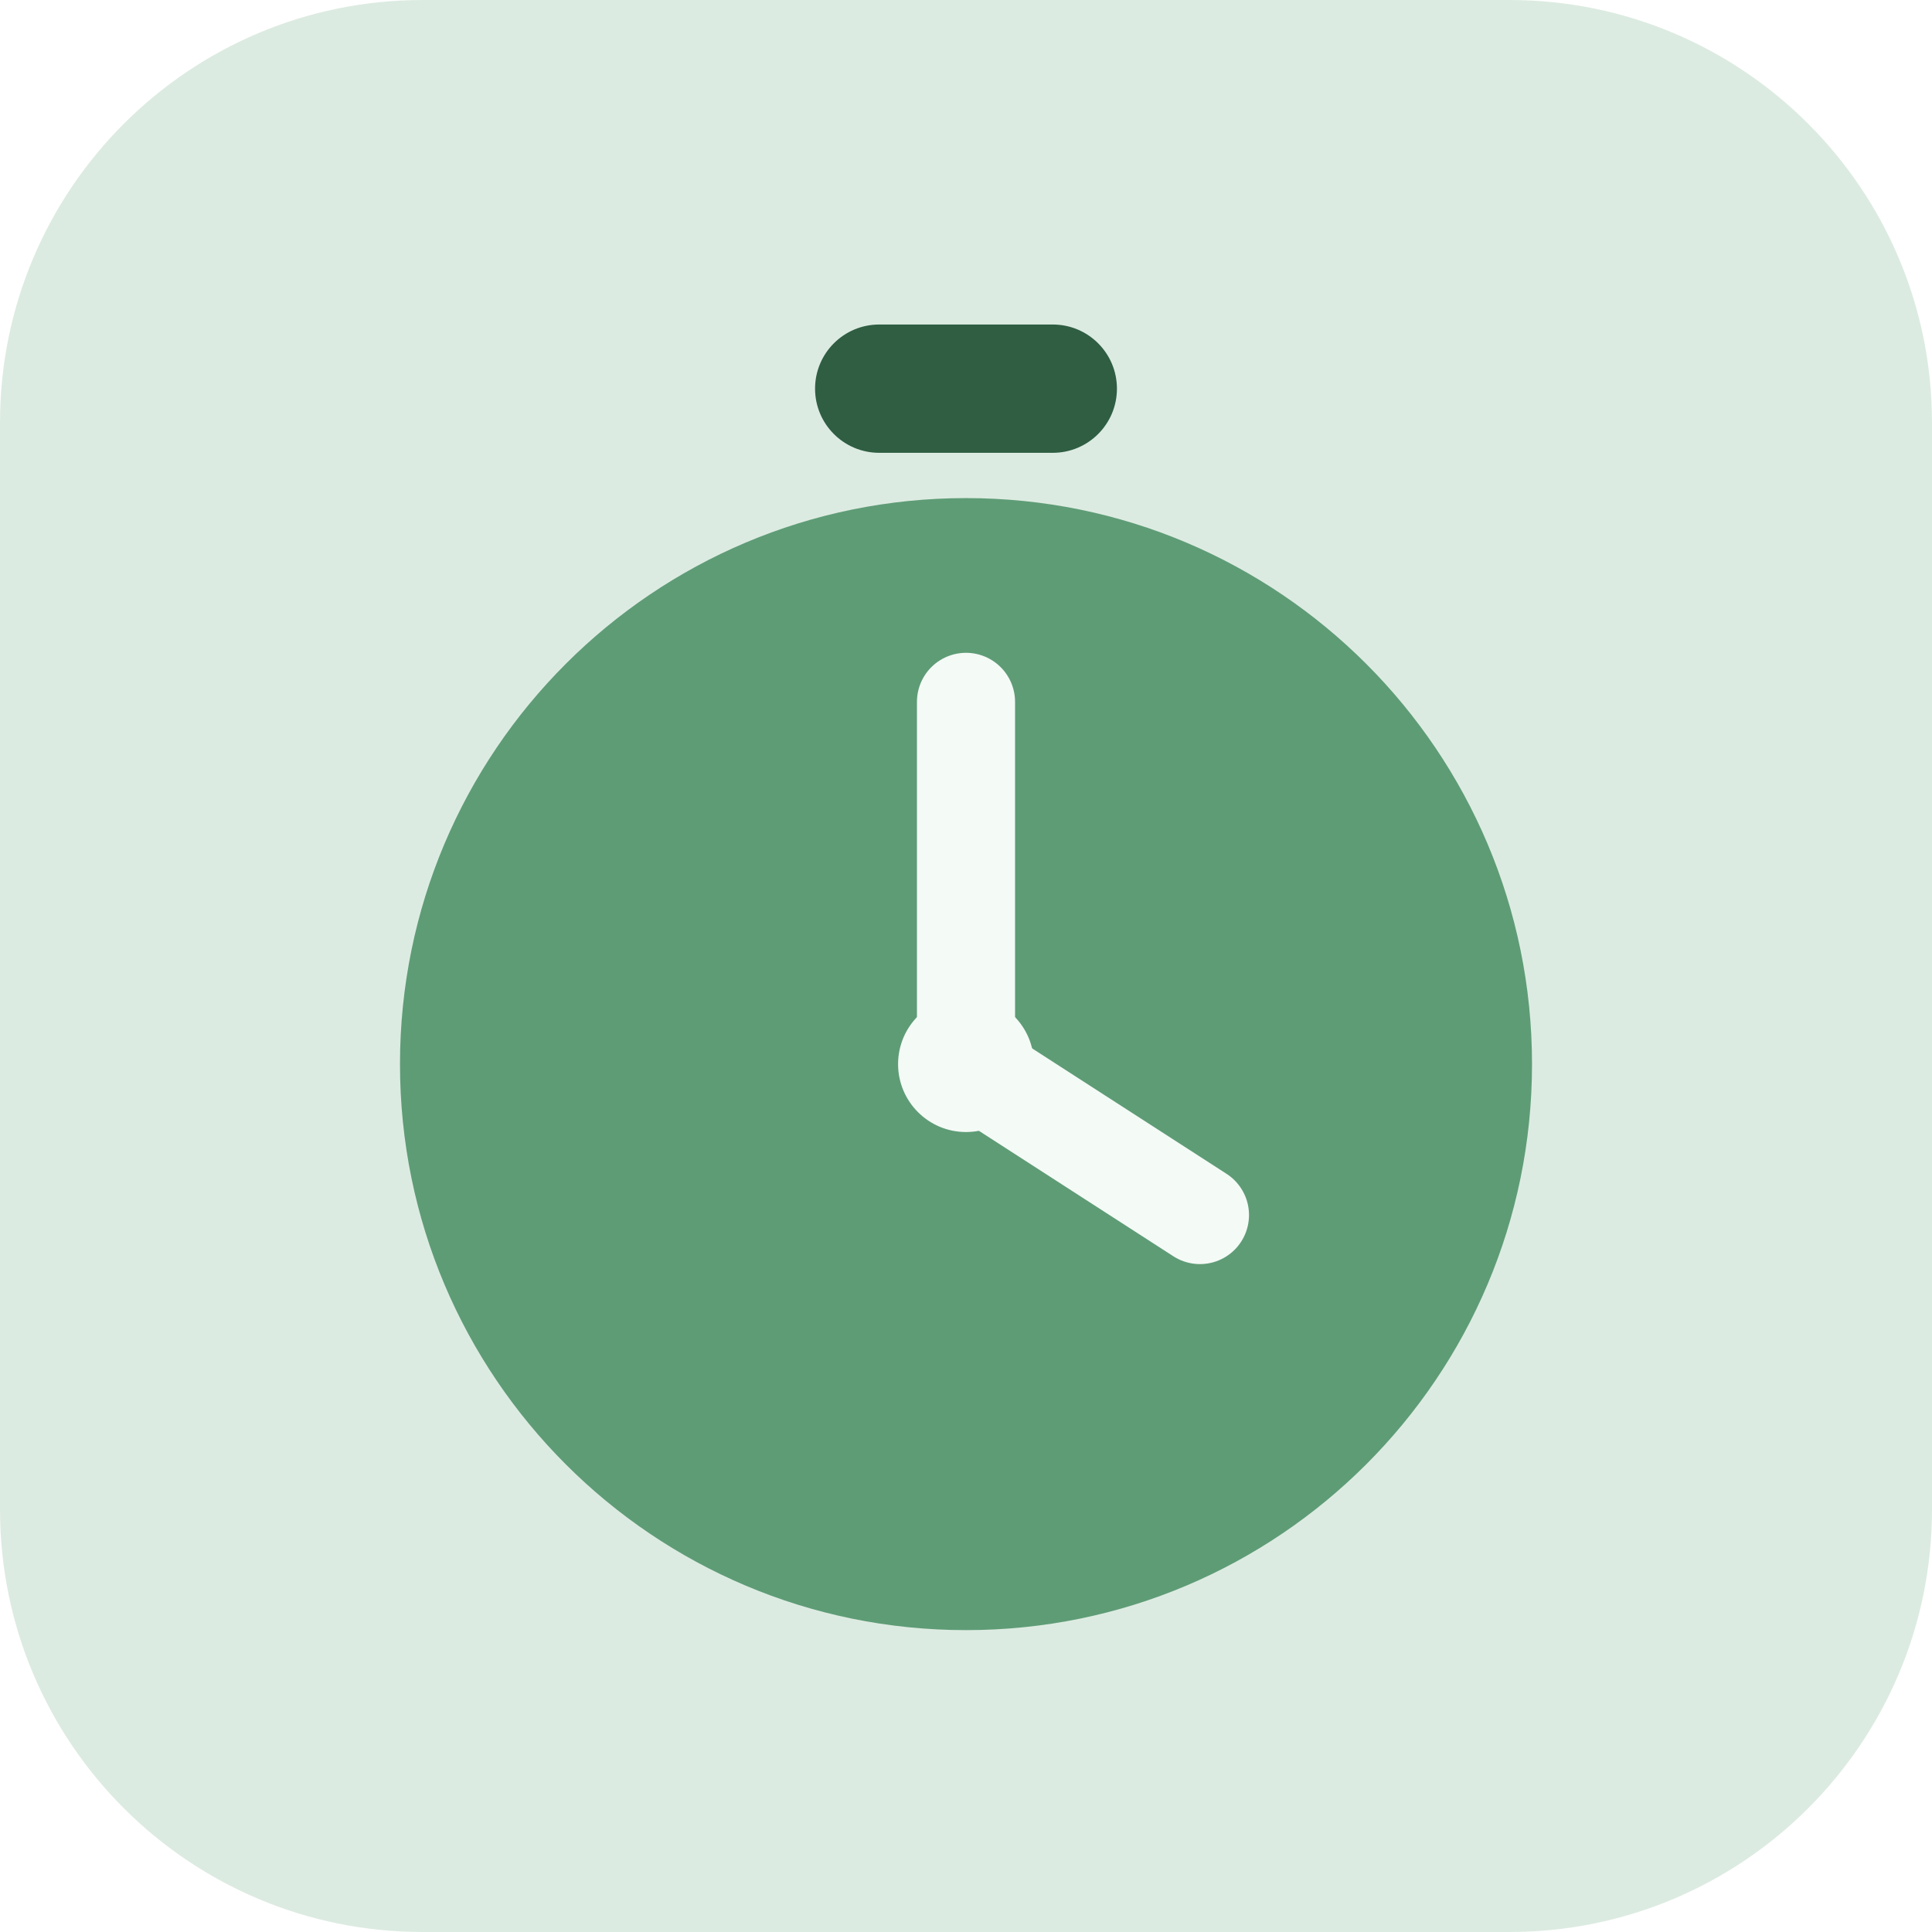
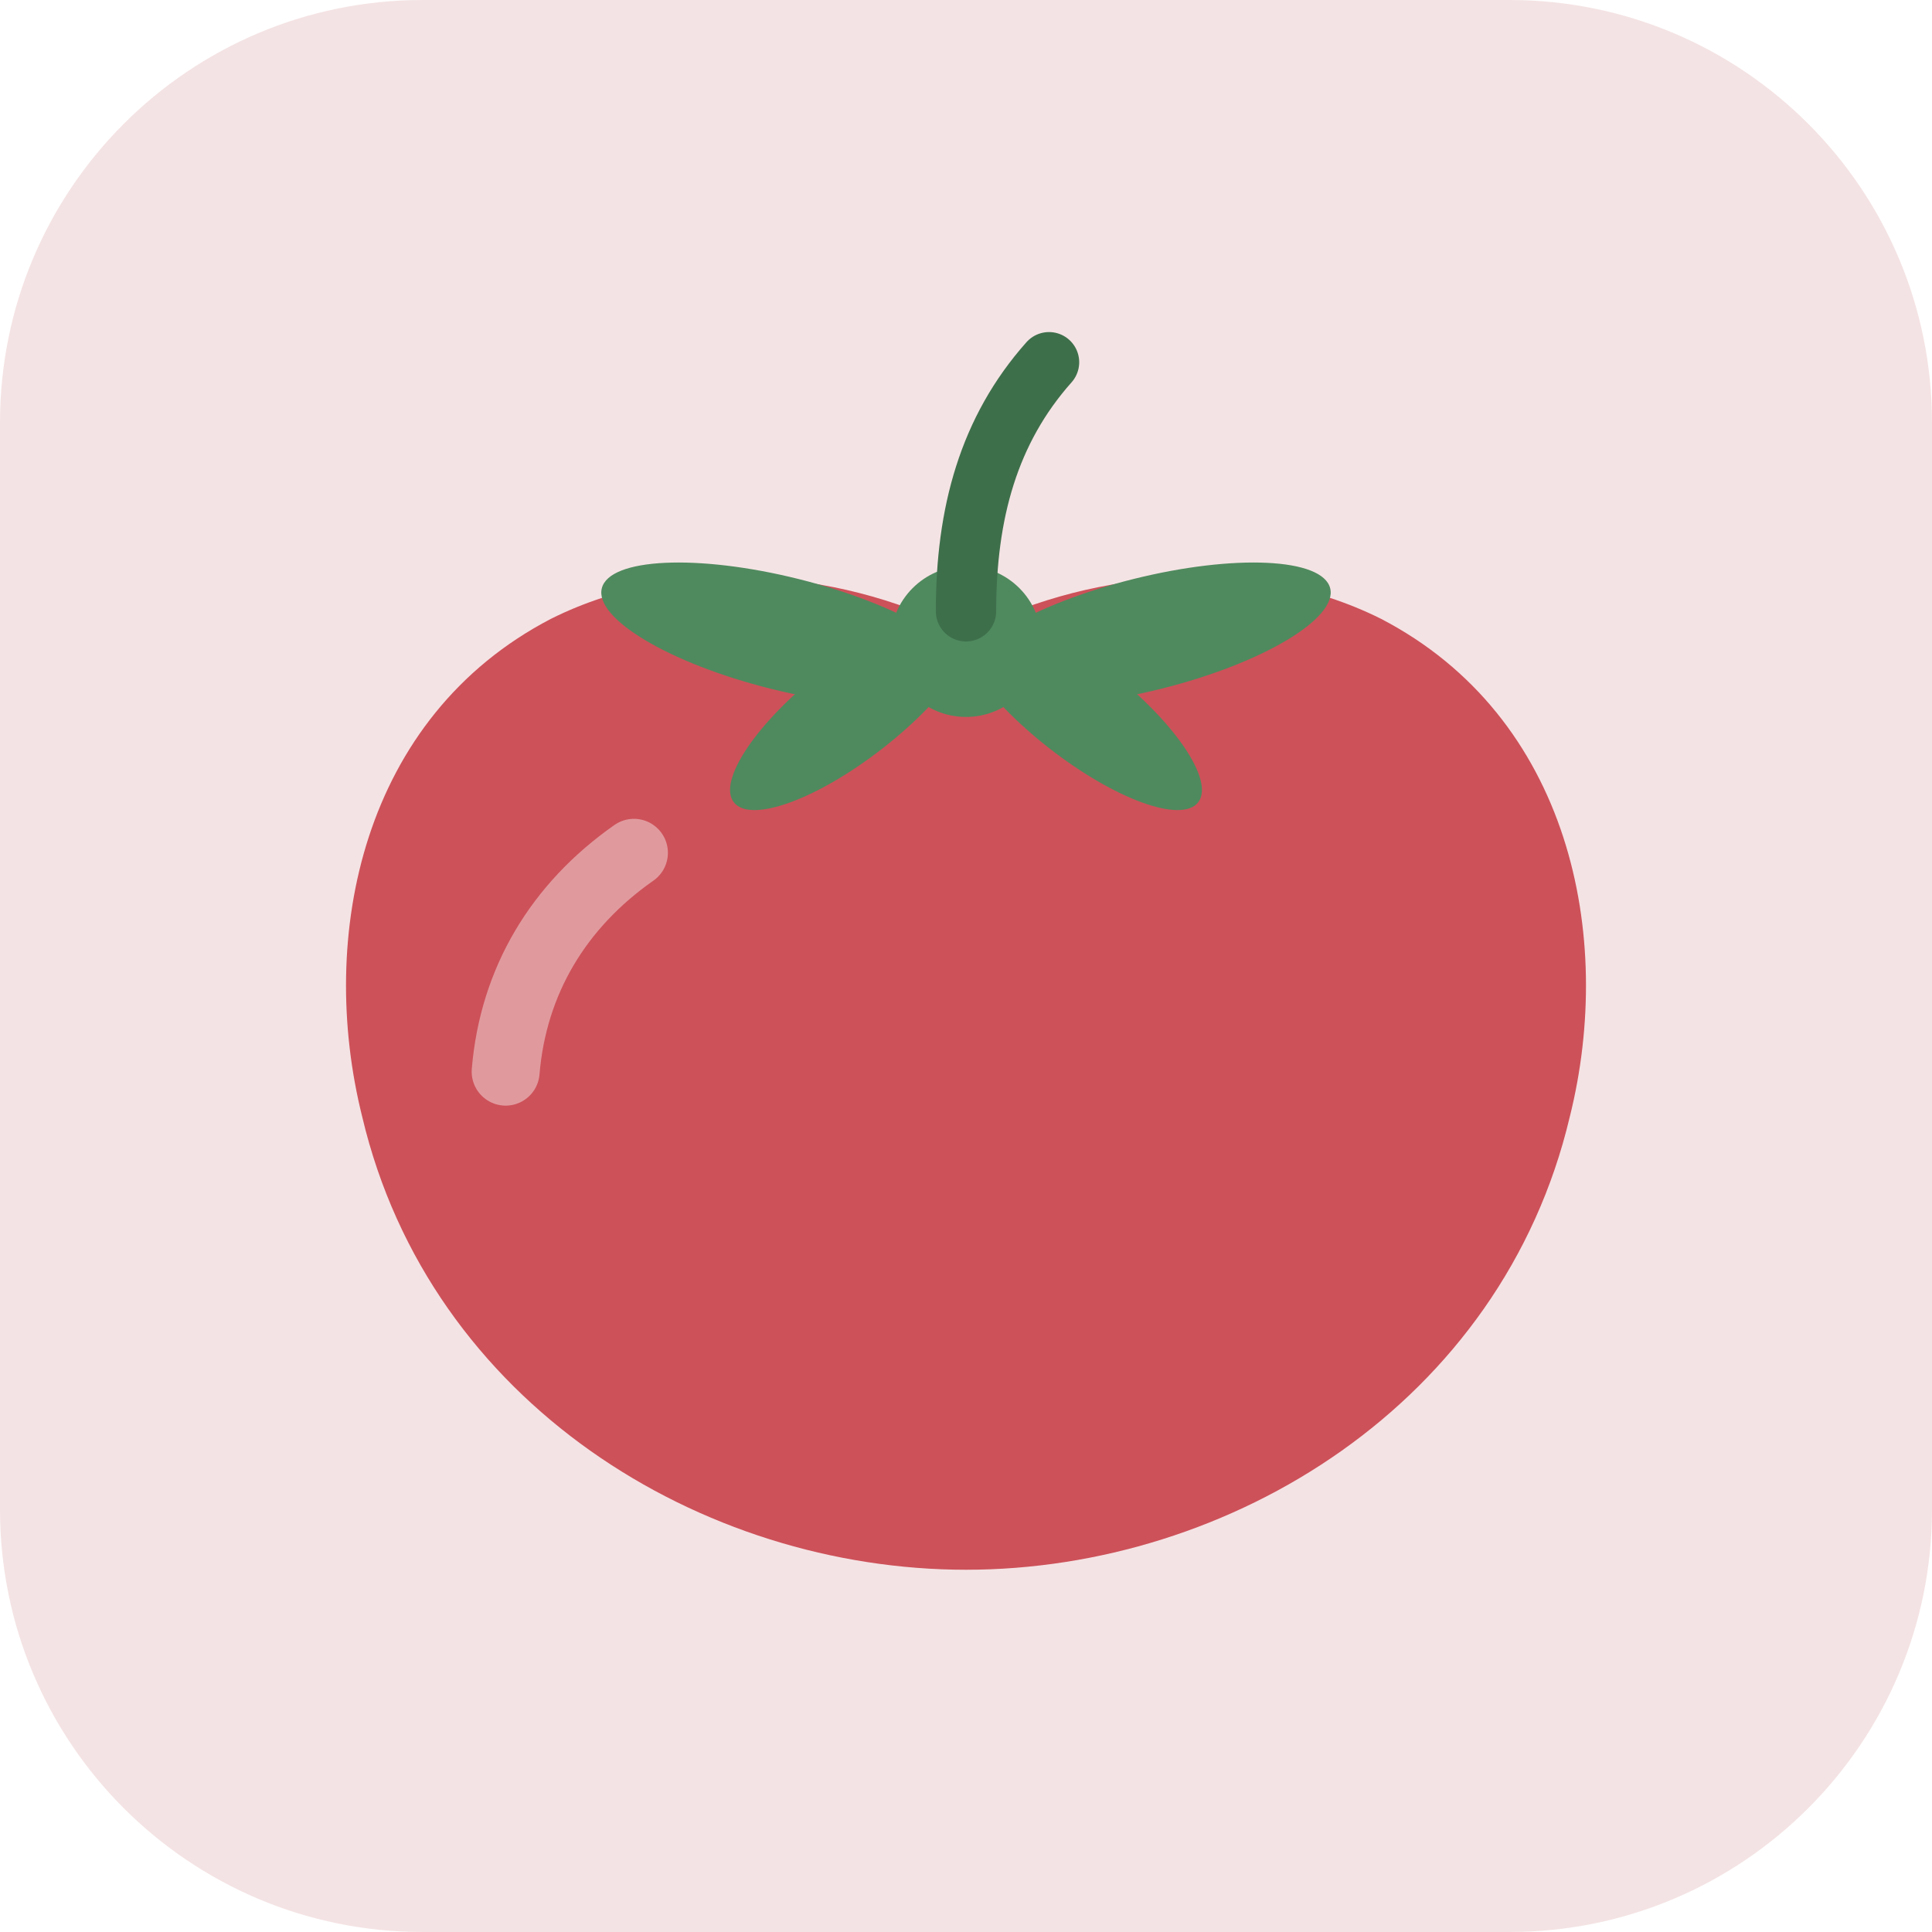
<svg xmlns="http://www.w3.org/2000/svg" viewBox="0 0 512 512">
-   <rect width="512" height="512" rx="112" fill="#DCEBE1" />
-   <circle cx="256" cy="282" r="150" fill="#5E9C76" />
-   <rect x="216" y="86" width="80" height="34" rx="17" fill="#2F5E43" />
-   <path d="M256 282V186" stroke="#F4FAF6" stroke-width="26" stroke-linecap="round" />
-   <path d="M256 282l62 40" stroke="#F4FAF6" stroke-width="26" stroke-linecap="round" />
-   <circle cx="256" cy="282" r="18" fill="#F4FAF6" />
+   <rect width="512" height="512" rx="112" fill="#F4E3E4" />
+   <path d="M256 168c-30-16-74-22-110-4-50 26-62 84-50 132 18 76 90 120 160 120s142-44 160-120c12-48 0-106-50-132-36-18-80-12-110 4z" fill="#CD5159" />
+   <path d="M168 226c-20 14-32 34-34 58" stroke="#F4E3E4" stroke-width="18" stroke-linecap="round" fill="none" opacity="0.5" />
+   <g fill="#4F8A5E">
+     <ellipse cx="208" cy="168" rx="50" ry="15" transform="rotate(14 208 168)" />
+     <ellipse cx="304" cy="168" rx="50" ry="15" transform="rotate(-14 304 168)" />
+     <ellipse cx="226" cy="188" rx="40" ry="13" transform="rotate(-38 226 188)" />
+     <ellipse cx="286" cy="188" rx="40" ry="13" transform="rotate(38 286 188)" />
+     <circle cx="256" cy="170" r="20" />
+   </g>
+   <path d="M256 162c0-26 6-48 22-66" stroke="#3E6F4B" stroke-width="16" stroke-linecap="round" fill="none" />
</svg>
